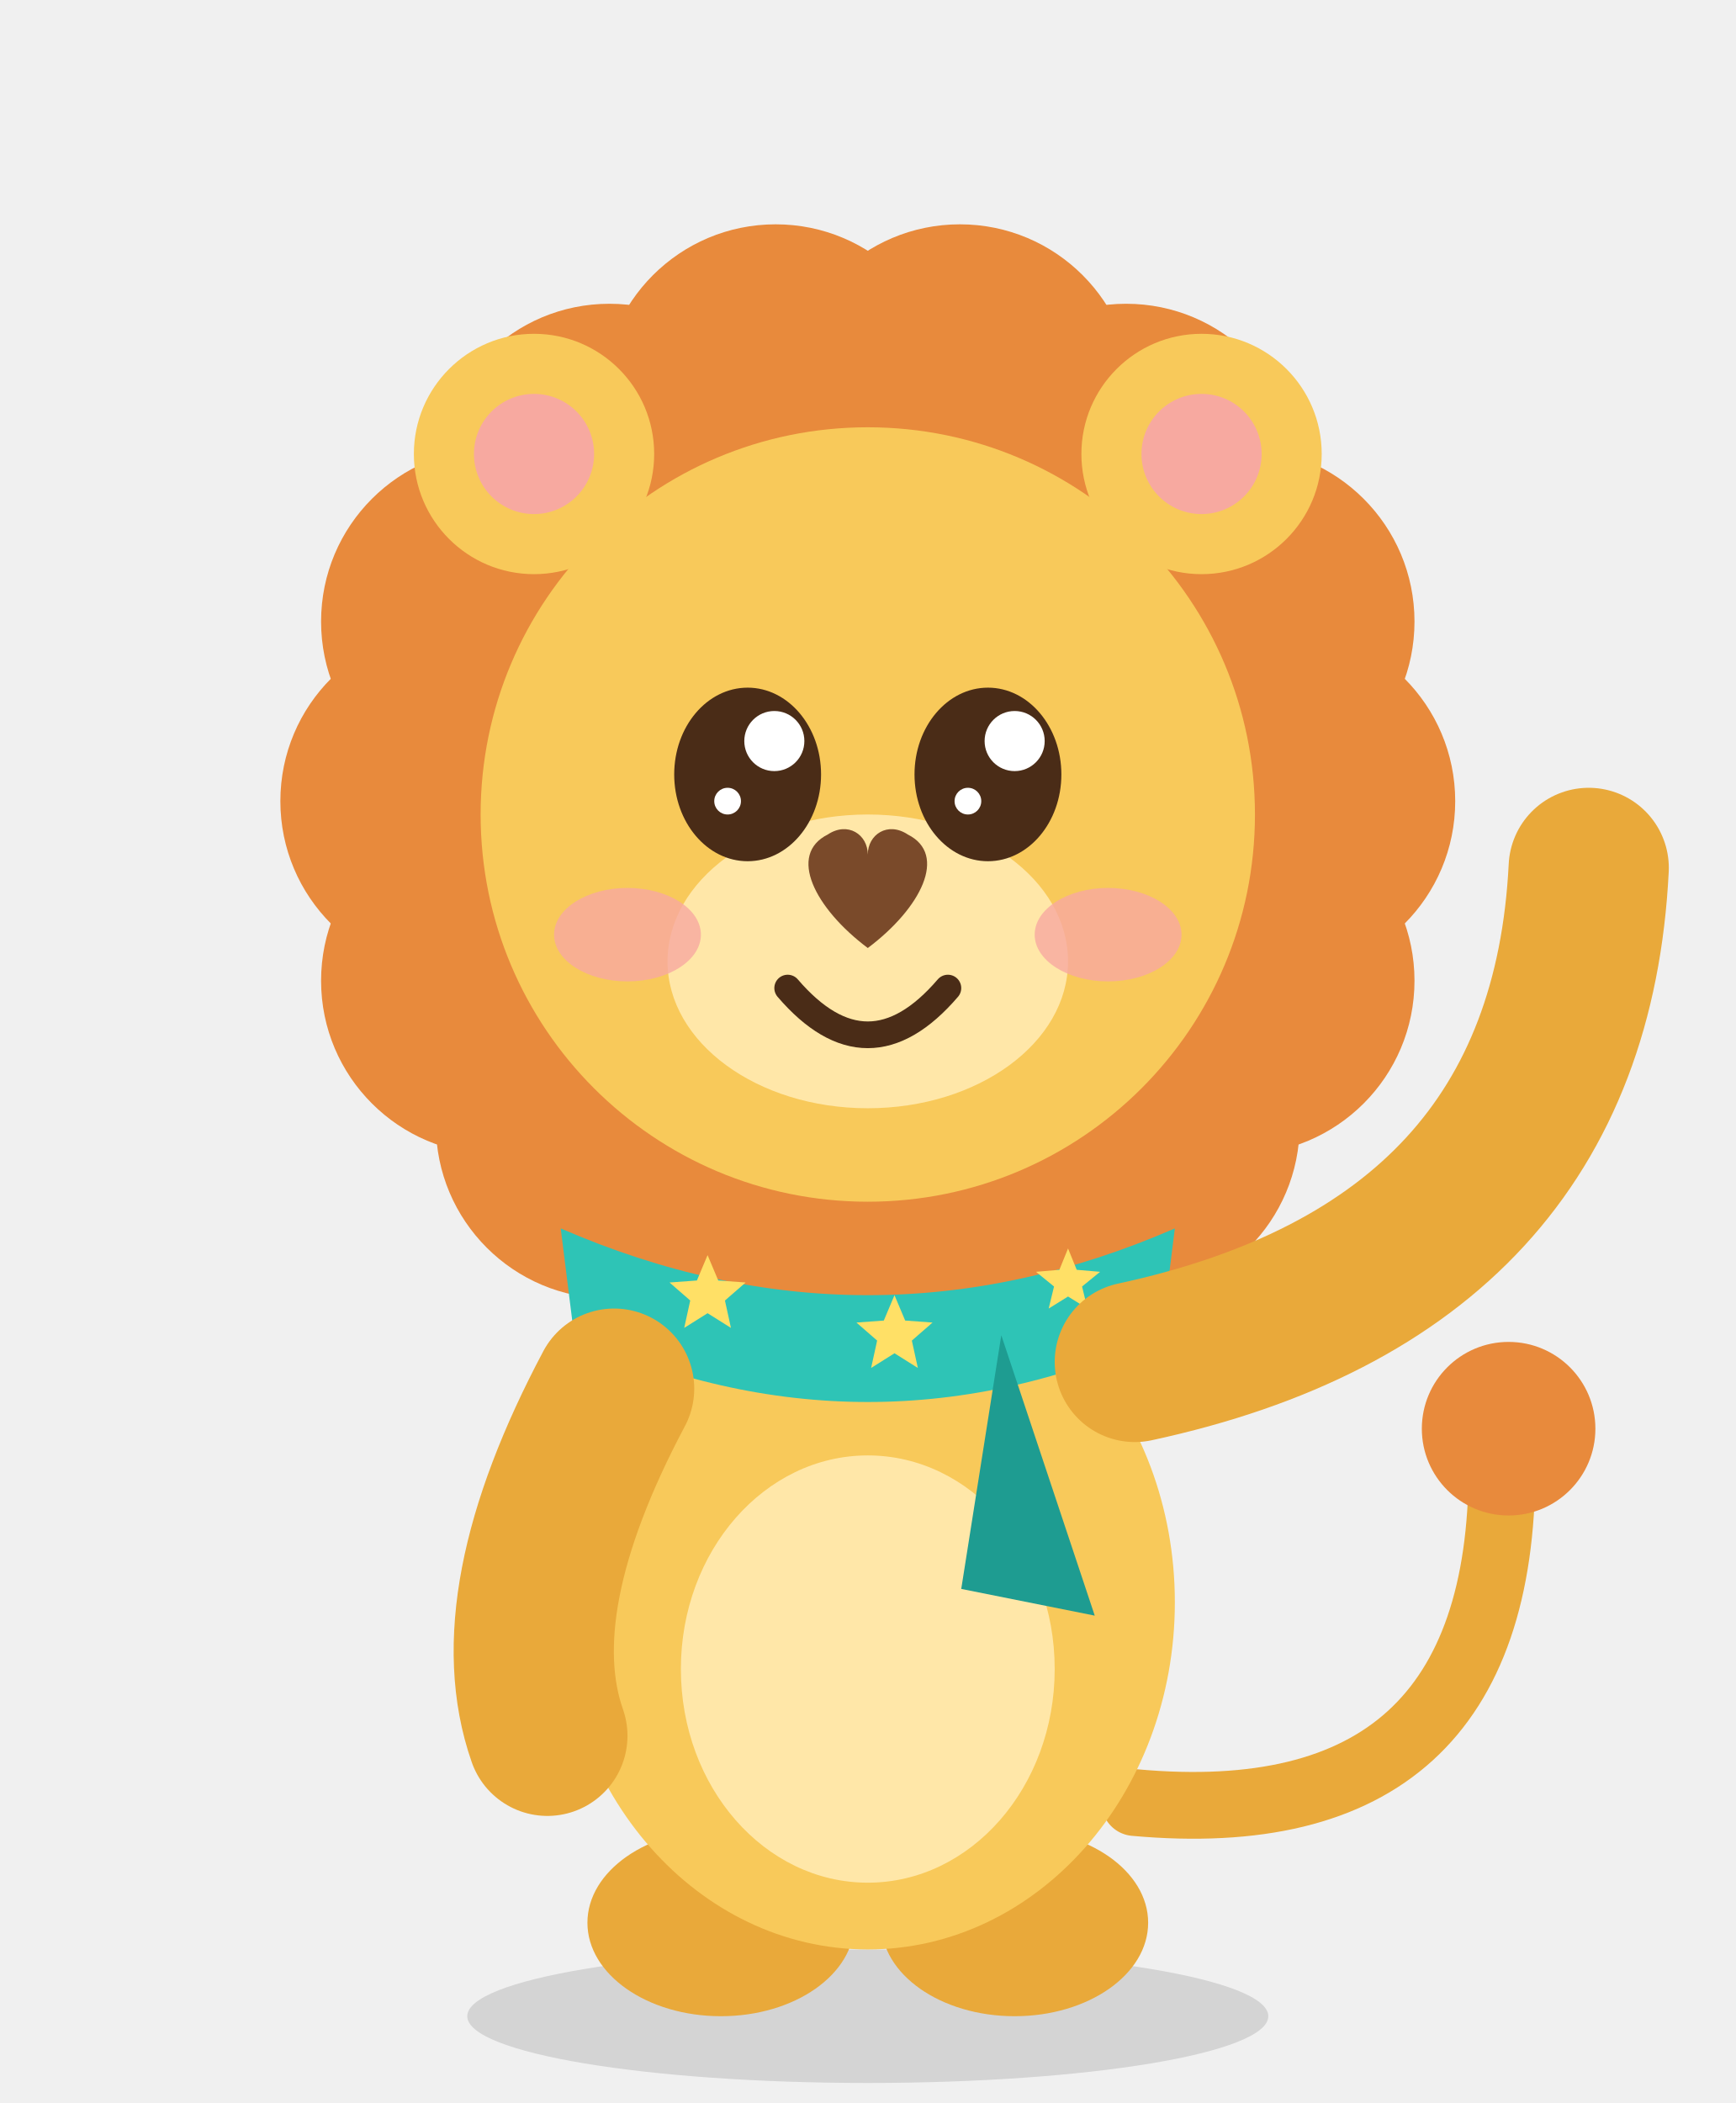
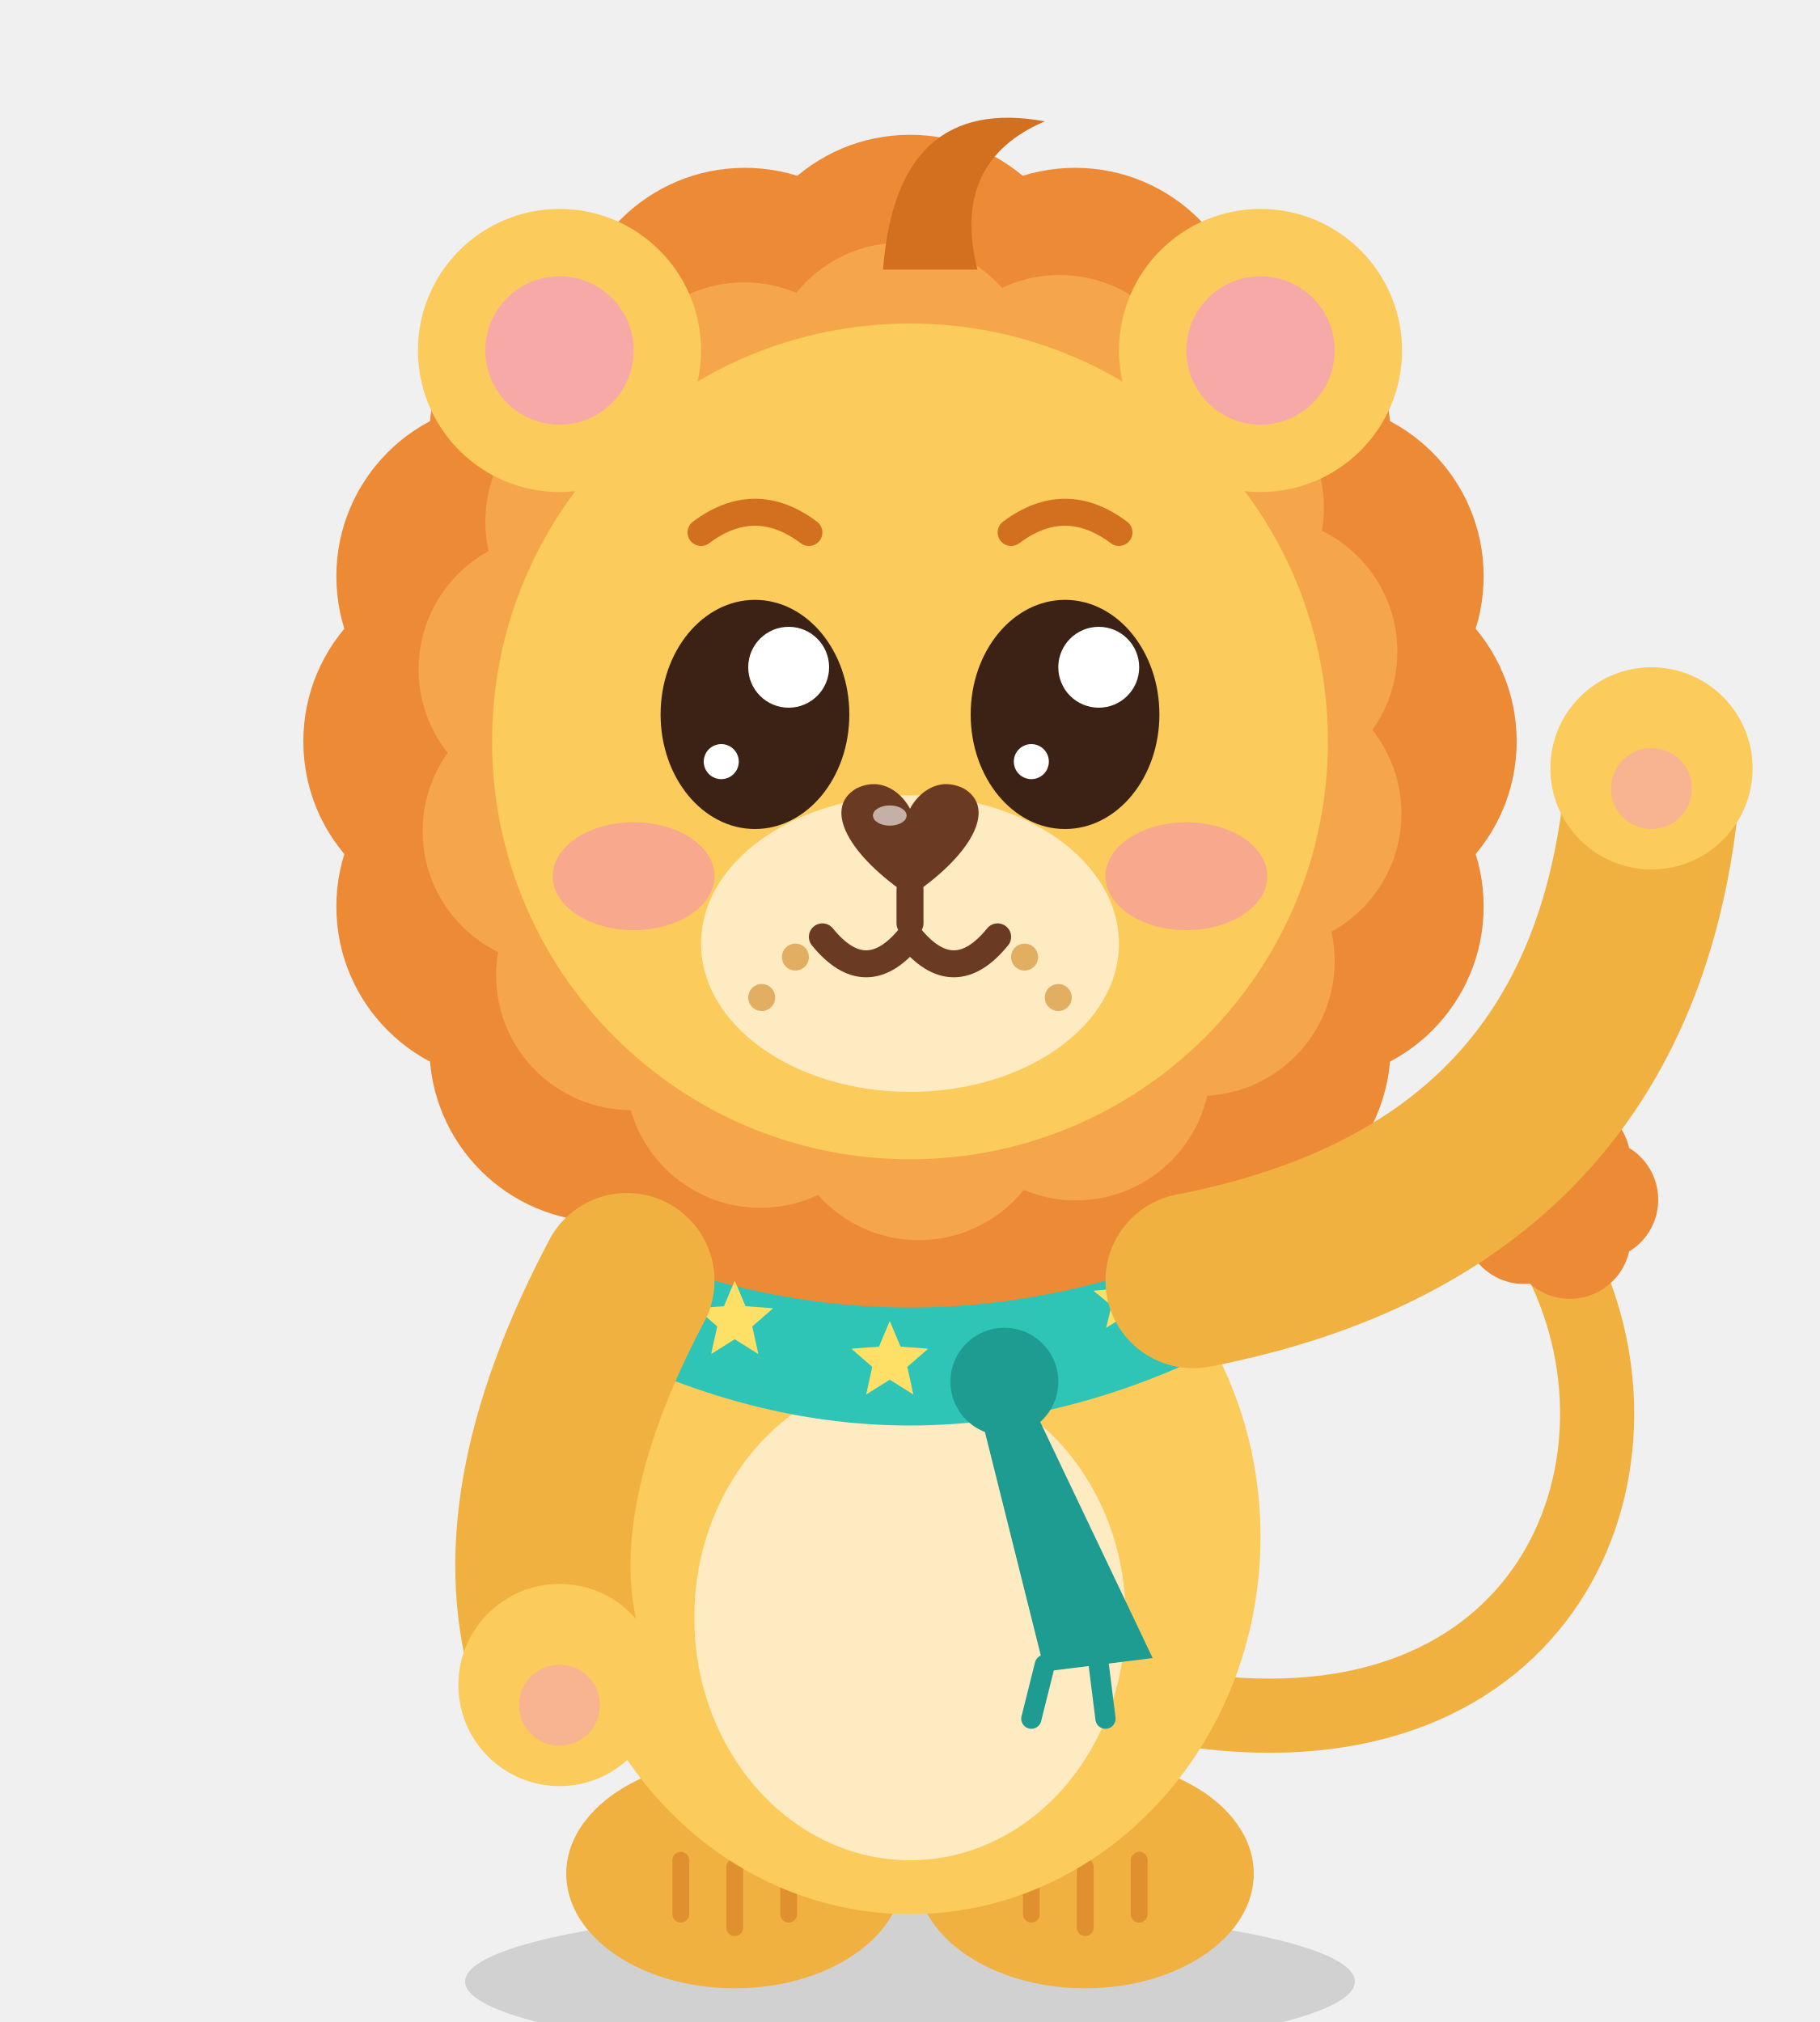
- <svg xmlns="http://www.w3.org/2000/svg" viewBox="-130 -300 260 315" role="img" aria-label="Lio">
+ <svg xmlns="http://www.w3.org/2000/svg" viewBox="-135 -290 270 300" role="img" aria-label="Lio">
+   <style>
+   .lio-mouth-open { opacity: 0; }
+   .is-talking .lio-mouth-open { animation: lio-talk .32s steps(1) infinite; }
+   .is-talking .lio-mouth-smile { animation: lio-talk .32s steps(1) infinite reverse; }
+   @keyframes lio-talk { 0% { opacity: 1; } 50% { opacity: 0; } }
+ </style>
  <g transform="translate(0,0) scale(1.0,1.0)">
-     <ellipse cx="0" cy="2" rx="60" ry="10" fill="#000" opacity="0.12" />
-     <path d="M40,-30 Q95,-25 95,-80" stroke="#E9A93A" stroke-width="10" fill="none" stroke-linecap="round" />
-     <circle cx="96" cy="-86" r="13" fill="#E88A3C" />
-     <ellipse cx="-22" cy="-12" rx="20" ry="14" fill="#E9A93A" />
-     <ellipse cx="22" cy="-12" rx="20" ry="14" fill="#E9A93A" />
-     <ellipse cx="0" cy="-60" rx="46" ry="52" fill="#F8C95A" />
-     <ellipse cx="0" cy="-50" rx="28" ry="32" fill="#FFE7A8" />
-     <circle cx="62.0" cy="-180.0" r="26.0" fill="#E88A3C" />
-     <circle cx="55.9" cy="-153.1" r="26.0" fill="#E88A3C" />
-     <circle cx="38.7" cy="-131.5" r="26.0" fill="#E88A3C" />
-     <circle cx="13.8" cy="-119.6" r="26.0" fill="#E88A3C" />
-     <circle cx="-13.8" cy="-119.6" r="26.0" fill="#E88A3C" />
-     <circle cx="-38.7" cy="-131.5" r="26.0" fill="#E88A3C" />
-     <circle cx="-55.9" cy="-153.1" r="26.0" fill="#E88A3C" />
-     <circle cx="-62.0" cy="-180.0" r="26.0" fill="#E88A3C" />
-     <circle cx="-55.9" cy="-206.9" r="26.0" fill="#E88A3C" />
-     <circle cx="-38.7" cy="-228.5" r="26.0" fill="#E88A3C" />
-     <circle cx="-13.8" cy="-240.4" r="26.0" fill="#E88A3C" />
-     <circle cx="13.8" cy="-240.4" r="26.0" fill="#E88A3C" />
-     <circle cx="38.7" cy="-228.5" r="26.0" fill="#E88A3C" />
-     <circle cx="55.9" cy="-206.9" r="26.0" fill="#E88A3C" />
-     <circle cx="-50" cy="-232" r="18" fill="#F8C95A" />
-     <circle cx="50" cy="-232" r="18" fill="#F8C95A" />
-     <circle cx="-50" cy="-232" r="9" fill="#F7A9A0" />
-     <circle cx="50" cy="-232" r="9" fill="#F7A9A0" />
-     <circle cx="0" cy="-178" r="58" fill="#F8C95A" />
-     <ellipse cx="0" cy="-156" rx="30" ry="22" fill="#FFE7A8" />
-     <ellipse cx="-36" cy="-160" rx="11" ry="7" fill="#F7A9A0" opacity="0.8" />
-     <ellipse cx="36" cy="-160" rx="11" ry="7" fill="#F7A9A0" opacity="0.8" />
-     <ellipse cx="-18" cy="-184" rx="11" ry="13" fill="#4A2C17" />
-     <ellipse cx="18" cy="-184" rx="11" ry="13" fill="#4A2C17" />
-     <circle cx="-14" cy="-189" r="4.5" fill="#fff" />
-     <circle cx="22" cy="-189" r="4.5" fill="#fff" />
-     <circle cx="-21" cy="-180" r="2" fill="#fff" />
-     <circle cx="15" cy="-180" r="2" fill="#fff" />
-     <path d="M0,-158 c-8,-6 -12,-14 -6,-17 c3,-2 6,0 6,3 c0,-3 3,-5 6,-3 c6,3 2,11 -6,17z" fill="#7A4A2A" />
-     <path d="M-12,-152 q12,14 24,0" stroke="#4A2C17" stroke-width="4" fill="none" stroke-linecap="round" />
-     <path d="M-46,-116 Q0,-96 46,-116 L44,-100 Q0,-80 -44,-100 Z" fill="#2EC4B6" />
-     <path d="M20,-100 L34,-58 L14,-62 Z" fill="#1E9C91" />
-     <path d="M-24.0,-112.0 L-22.4,-108.2 L-18.3,-107.9 L-21.4,-105.2 L-20.5,-101.1 L-24.0,-103.3 L-27.5,-101.1 L-26.6,-105.2 L-29.7,-107.9 L-25.6,-108.2 Z" fill="#FFE066" />
-     <path d="M4.0,-106.0 L5.6,-102.2 L9.7,-101.9 L6.6,-99.2 L7.5,-95.1 L4.0,-97.3 L0.5,-95.1 L1.4,-99.2 L-1.7,-101.9 L2.4,-102.2 Z" fill="#FFE066" />
-     <path d="M30.0,-113.0 L31.3,-109.8 L34.8,-109.5 L32.1,-107.3 L32.9,-104.0 L30.0,-105.8 L27.1,-104.0 L27.9,-107.3 L25.2,-109.5 L28.7,-109.8 Z" fill="#FFE066" />
-     <path d="M-38,-92 Q-55,-60 -48,-40" stroke="#E9A93A" stroke-width="24" fill="none" stroke-linecap="round" />
-     <path d="M40,-96 Q105,-110 108,-170" stroke="#E9A93A" stroke-width="24" fill="none" stroke-linecap="round" />
+     <ellipse cx="0" cy="4" rx="66" ry="11" fill="#000" opacity=".13" />
+     <path d="M44,-36 C96,-30 112,-74 96,-104" stroke="#F0B140" stroke-width="11" fill="none" stroke-linecap="round" />
+     <circle cx="102.0" cy="-112.0" r="9" fill="#EC8A35" />
+     <circle cx="97.9" cy="-106.3" r="9" fill="#EC8A35" />
+     <circle cx="91.1" cy="-108.5" r="9" fill="#EC8A35" />
+     <circle cx="91.1" cy="-115.5" r="9" fill="#EC8A35" />
+     <circle cx="97.9" cy="-117.7" r="9" fill="#EC8A35" />
+     <ellipse cx="-26" cy="-12" rx="25" ry="17" fill="#F0B140" />
+     <ellipse cx="26" cy="-12" rx="25" ry="17" fill="#F0B140" />
+     <path d="M-34,-6 v-8 M-26,-4 v-9 M-18,-6 v-8 M18,-6 v-8 M26,-4 v-9 M34,-6 v-8" stroke="#D2701F" stroke-width="2.5" stroke-linecap="round" opacity=".5" />
+     <ellipse cx="0" cy="-62" rx="52" ry="56" fill="#FBCB5C" />
+     <ellipse cx="0" cy="-50" rx="32" ry="36" fill="#FFEBC2" />
+     <circle cx="64.0" cy="-180.0" r="26" fill="#EC8A35" />
+     <circle cx="59.1" cy="-155.5" r="26" fill="#EC8A35" />
+     <circle cx="45.3" cy="-134.7" r="26" fill="#EC8A35" />
+     <circle cx="24.5" cy="-120.9" r="26" fill="#EC8A35" />
+     <circle cx="0.0" cy="-116.0" r="26" fill="#EC8A35" />
+     <circle cx="-24.5" cy="-120.9" r="26" fill="#EC8A35" />
+     <circle cx="-45.3" cy="-134.7" r="26" fill="#EC8A35" />
+     <circle cx="-59.1" cy="-155.5" r="26" fill="#EC8A35" />
+     <circle cx="-64.0" cy="-180.0" r="26" fill="#EC8A35" />
+     <circle cx="-59.1" cy="-204.5" r="26" fill="#EC8A35" />
+     <circle cx="-45.3" cy="-225.3" r="26" fill="#EC8A35" />
+     <circle cx="-24.5" cy="-239.1" r="26" fill="#EC8A35" />
+     <circle cx="-0.0" cy="-244.0" r="26" fill="#EC8A35" />
+     <circle cx="24.5" cy="-239.1" r="26" fill="#EC8A35" />
+     <circle cx="45.3" cy="-225.3" r="26" fill="#EC8A35" />
+     <circle cx="59.1" cy="-204.5" r="26" fill="#EC8A35" />
+     <circle cx="52.9" cy="-169.3" r="20" fill="#F6A64A" />
+     <circle cx="43.0" cy="-147.4" r="20" fill="#F6A64A" />
+     <circle cx="24.6" cy="-131.9" r="20" fill="#F6A64A" />
+     <circle cx="1.3" cy="-126.0" r="20" fill="#F6A64A" />
+     <circle cx="-22.2" cy="-130.8" r="20" fill="#F6A64A" />
+     <circle cx="-41.4" cy="-145.3" r="20" fill="#F6A64A" />
+     <circle cx="-52.3" cy="-166.7" r="20" fill="#F6A64A" />
+     <circle cx="-52.9" cy="-190.7" r="20" fill="#F6A64A" />
+     <circle cx="-43.0" cy="-212.6" r="20" fill="#F6A64A" />
+     <circle cx="-24.6" cy="-228.1" r="20" fill="#F6A64A" />
+     <circle cx="-1.3" cy="-234.0" r="20" fill="#F6A64A" />
+     <circle cx="22.2" cy="-229.2" r="20" fill="#F6A64A" />
+     <circle cx="41.4" cy="-214.7" r="20" fill="#F6A64A" />
+     <circle cx="52.3" cy="-193.3" r="20" fill="#F6A64A" />
+     <path d="M-4,-250 q2,-26 24,-22 q-14,6 -10,22 z" fill="#D2701F" />
+     <circle cx="-52" cy="-238" r="21" fill="#FBCB5C" />
+     <circle cx="52" cy="-238" r="21" fill="#FBCB5C" />
+     <circle cx="-52" cy="-238" r="11" fill="#F7A9A8" />
+     <circle cx="52" cy="-238" r="11" fill="#F7A9A8" />
+     <circle cx="0" cy="-180" r="62" fill="#FBCB5C" />
+     <ellipse cx="0" cy="-150" rx="31" ry="22" fill="#FFEBC2" />
+     <ellipse cx="-41" cy="-160" rx="12" ry="8" fill="#F79C9C" opacity=".75" />
+     <ellipse cx="41" cy="-160" rx="12" ry="8" fill="#F79C9C" opacity=".75" />
+     <path d="M-31,-211 q8,-6 16,0 M15,-211 q8,-6 16,0" stroke="#D2701F" stroke-width="4" fill="none" stroke-linecap="round" />
+     <ellipse cx="-23" cy="-184" rx="14" ry="17" fill="#3B2214">
+       <animate attributeName="ry" values="17;17;2;17" keyTimes="0;.94;.97;1" dur="4.5s" repeatCount="indefinite" />
+     </ellipse>
+     <g>
+       <animate attributeName="opacity" values="1;1;0;1" keyTimes="0;.94;.97;1" dur="4.5s" repeatCount="indefinite" />
+       <circle cx="-18" cy="-191" r="6" fill="#fff" />
+       <circle cx="-28" cy="-177" r="2.6" fill="#fff" />
+     </g>
+     <ellipse cx="23" cy="-184" rx="14" ry="17" fill="#3B2214">
+       <animate attributeName="ry" values="17;17;2;17" keyTimes="0;.94;.97;1" dur="4.5s" repeatCount="indefinite" />
+     </ellipse>
+     <g>
+       <animate attributeName="opacity" values="1;1;0;1" keyTimes="0;.94;.97;1" dur="4.5s" repeatCount="indefinite" />
+       <circle cx="28" cy="-191" r="6" fill="#fff" />
+       <circle cx="18" cy="-177" r="2.6" fill="#fff" />
+     </g>
+     <circle cx="-17" cy="-148" r="2" fill="#E2AE62" />
+     <circle cx="-22" cy="-142" r="2" fill="#E2AE62" />
+     <circle cx="17" cy="-148" r="2" fill="#E2AE62" />
+     <circle cx="22" cy="-142" r="2" fill="#E2AE62" />
+     <path d="M0,-157 C-9,-163 -13,-170 -8,-173 C-4,-175 -1,-172 0,-170 C1,-172 4,-175 8,-173 C13,-170 9,-163 0,-157 Z" fill="#6B3A22" />
+     <ellipse cx="-3" cy="-169" rx="2.5" ry="1.5" fill="#fff" opacity=".6" />
+     <g class="lio-mouth-smile">
+       <path d="M0,-158 v5 M-13,-151 q6.5,8 13,0 q6.5,8 13,0" stroke="#6B3A22" stroke-width="4" fill="none" stroke-linecap="round" stroke-linejoin="round" />
+     </g>
+     <g class="lio-mouth-open">
+       <path d="M0,-158 v4" stroke="#6B3A22" stroke-width="4" stroke-linecap="round" />
+       <path d="M-11,-152 Q0,-150 11,-152 Q10,-134 0,-134 Q-10,-134 -11,-152 Z" fill="#7A2E25" />
+       <ellipse cx="0" cy="-139" rx="6" ry="4" fill="#F28B82" />
+     </g>
+     <path d="M-46,-106 Q0,-86 46,-106 L44,-89 Q0,-68 -44,-89 Z" fill="#2EC4B6" />
+     <path d="M16,-86 L36,-44 L20,-42 L10,-82 Z" fill="#1E9C91" />
+     <path d="M20,-43 l-2,8 M28,-43 l1,8" stroke="#1E9C91" stroke-width="3" stroke-linecap="round" />
+     <circle cx="14" cy="-85" r="8" fill="#1E9C91" />
+     <path d="M-26.0,-100.0 L-24.4,-96.2 L-20.3,-95.9 L-23.4,-93.2 L-22.5,-89.1 L-26.0,-91.3 L-29.5,-89.1 L-28.6,-93.2 L-31.7,-95.9 L-27.6,-96.2 Z" fill="#FFE066" />
+     <path d="M-3.0,-94.0 L-1.4,-90.2 L2.7,-89.9 L-0.4,-87.2 L0.5,-83.1 L-3.0,-85.3 L-6.5,-83.1 L-5.6,-87.2 L-8.7,-89.9 L-4.6,-90.2 Z" fill="#FFE066" />
+     <path d="M32.0,-102.0 L33.3,-98.8 L36.8,-98.5 L34.1,-96.3 L34.9,-93.0 L32.0,-94.8 L29.1,-93.0 L29.9,-96.3 L27.2,-98.5 L30.7,-98.8 Z" fill="#FFE066" />
+     <path d="M-42,-100 Q-60,-66 -52,-42" stroke="#F0B140" stroke-width="26" fill="none" stroke-linecap="round" />
+     <circle cx="-52" cy="-40" r="15" fill="#FBCB5C" />
+     <circle cx="-52" cy="-37" r="6" fill="#F7A9A8" opacity=".7" />
+     <g>
+       <path d="M42,-100 Q104,-112 110,-172" stroke="#F0B140" stroke-width="26" fill="none" stroke-linecap="round" />
+       <circle cx="110" cy="-176" r="15" fill="#FBCB5C" />
+       <circle cx="110" cy="-173" r="6" fill="#F7A9A8" opacity=".7" />
+       <animateTransform attributeName="transform" type="rotate" values="0 42 -100;-14 42 -100;6 42 -100;-14 42 -100;0 42 -100;0 42 -100" keyTimes="0;.15;.3;.45;.6;1" dur="3s" repeatCount="indefinite" />
+     </g>
  </g>
</svg>
